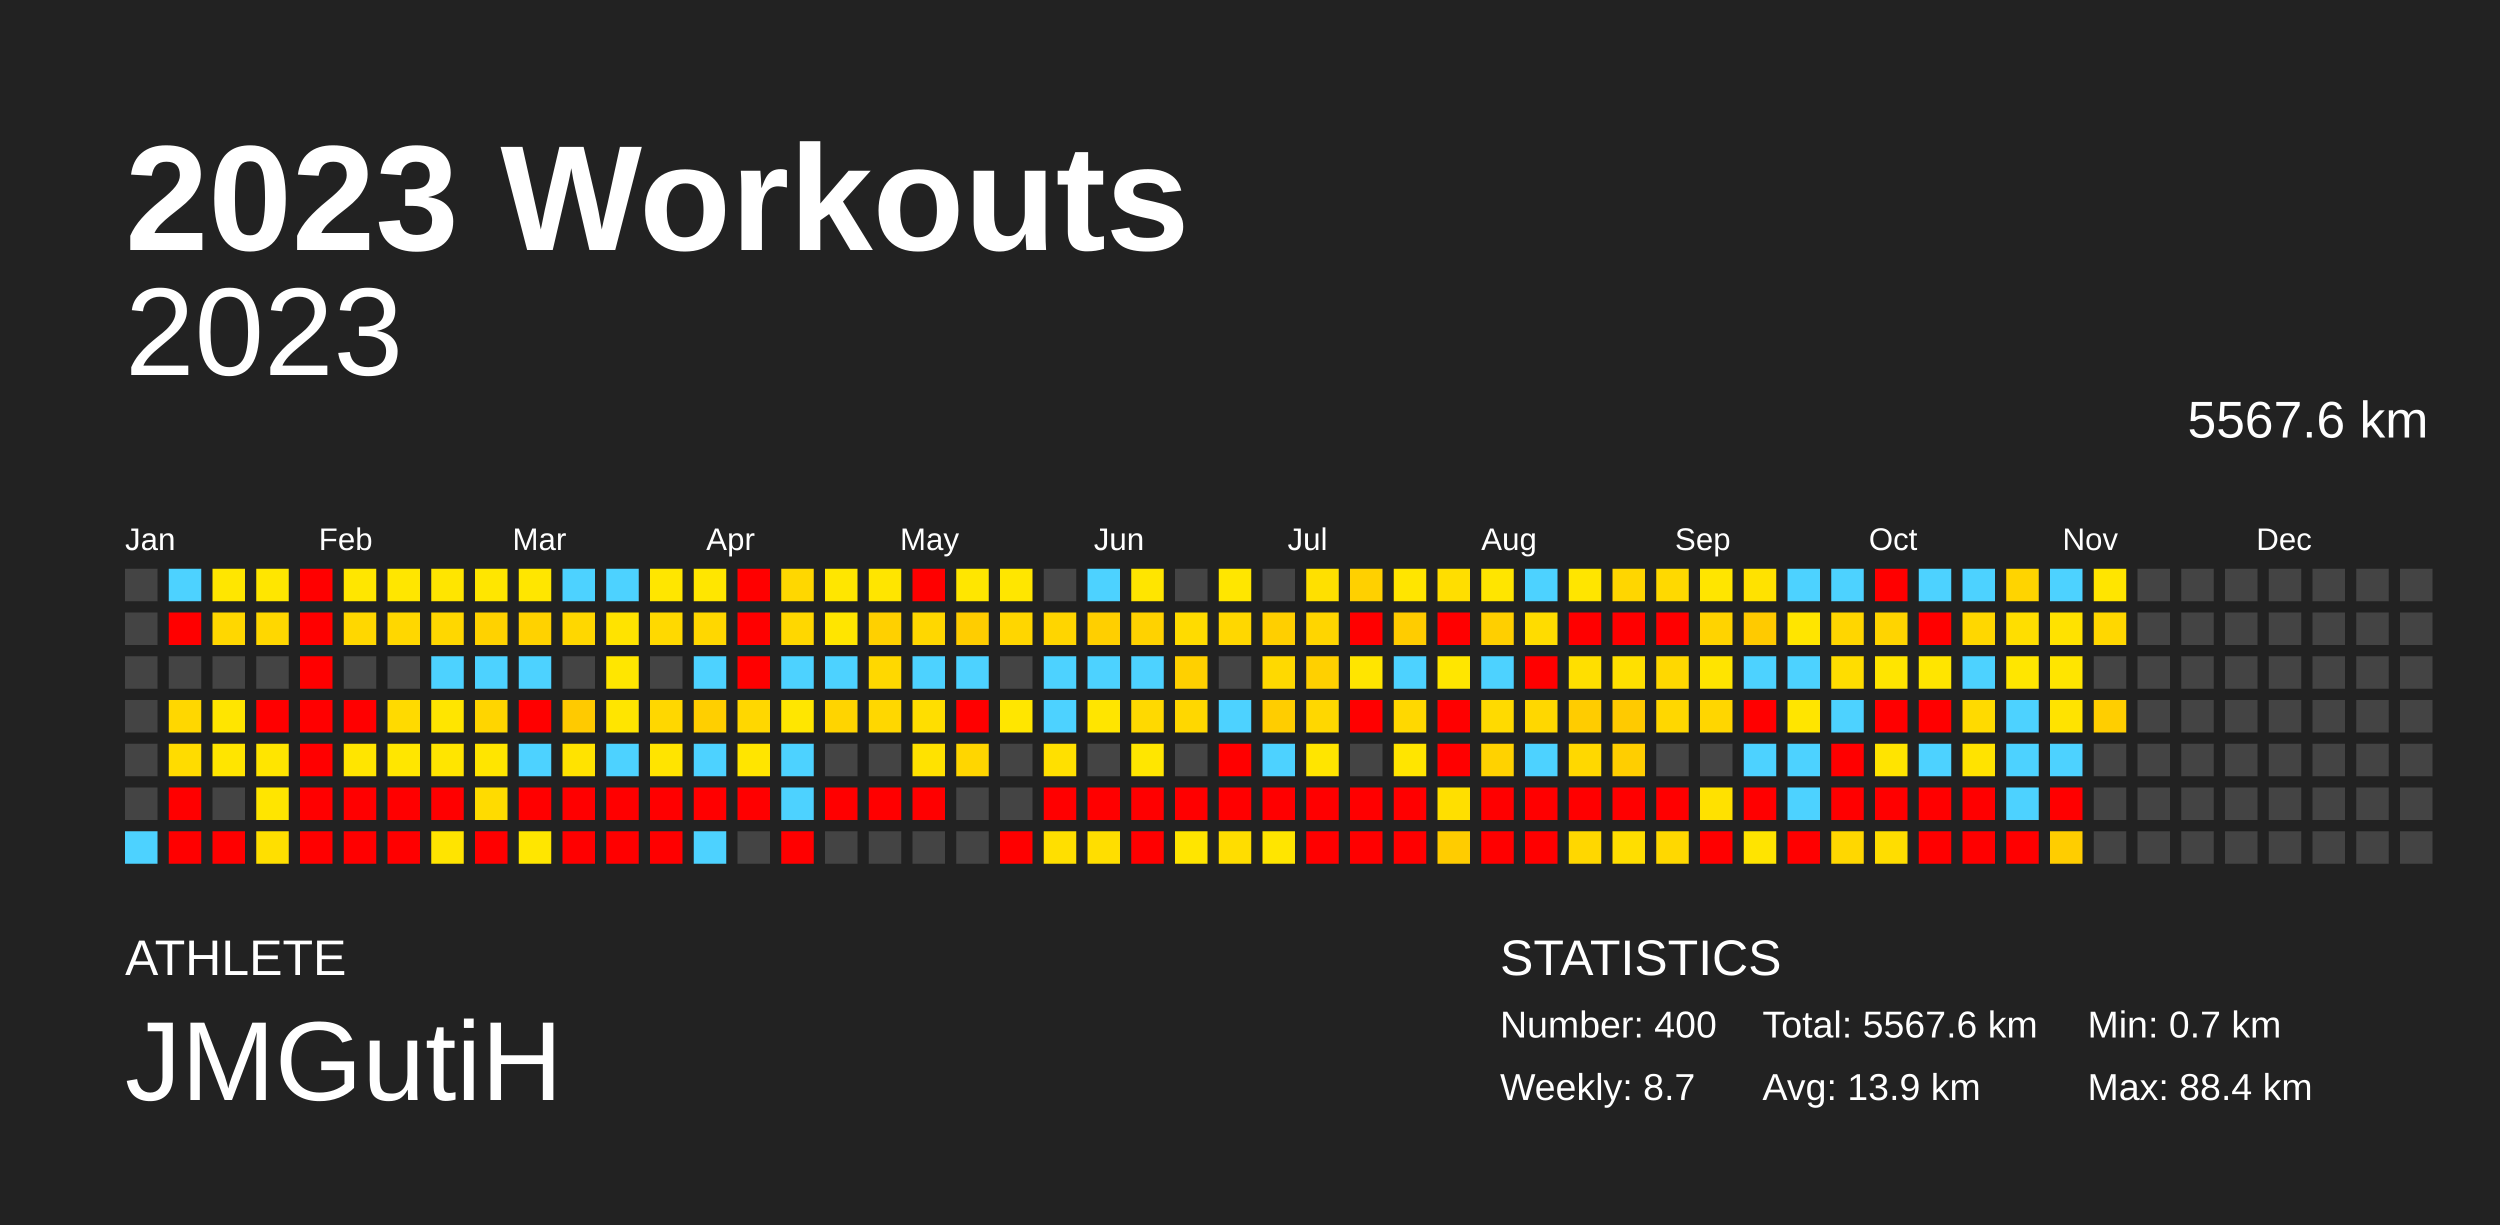
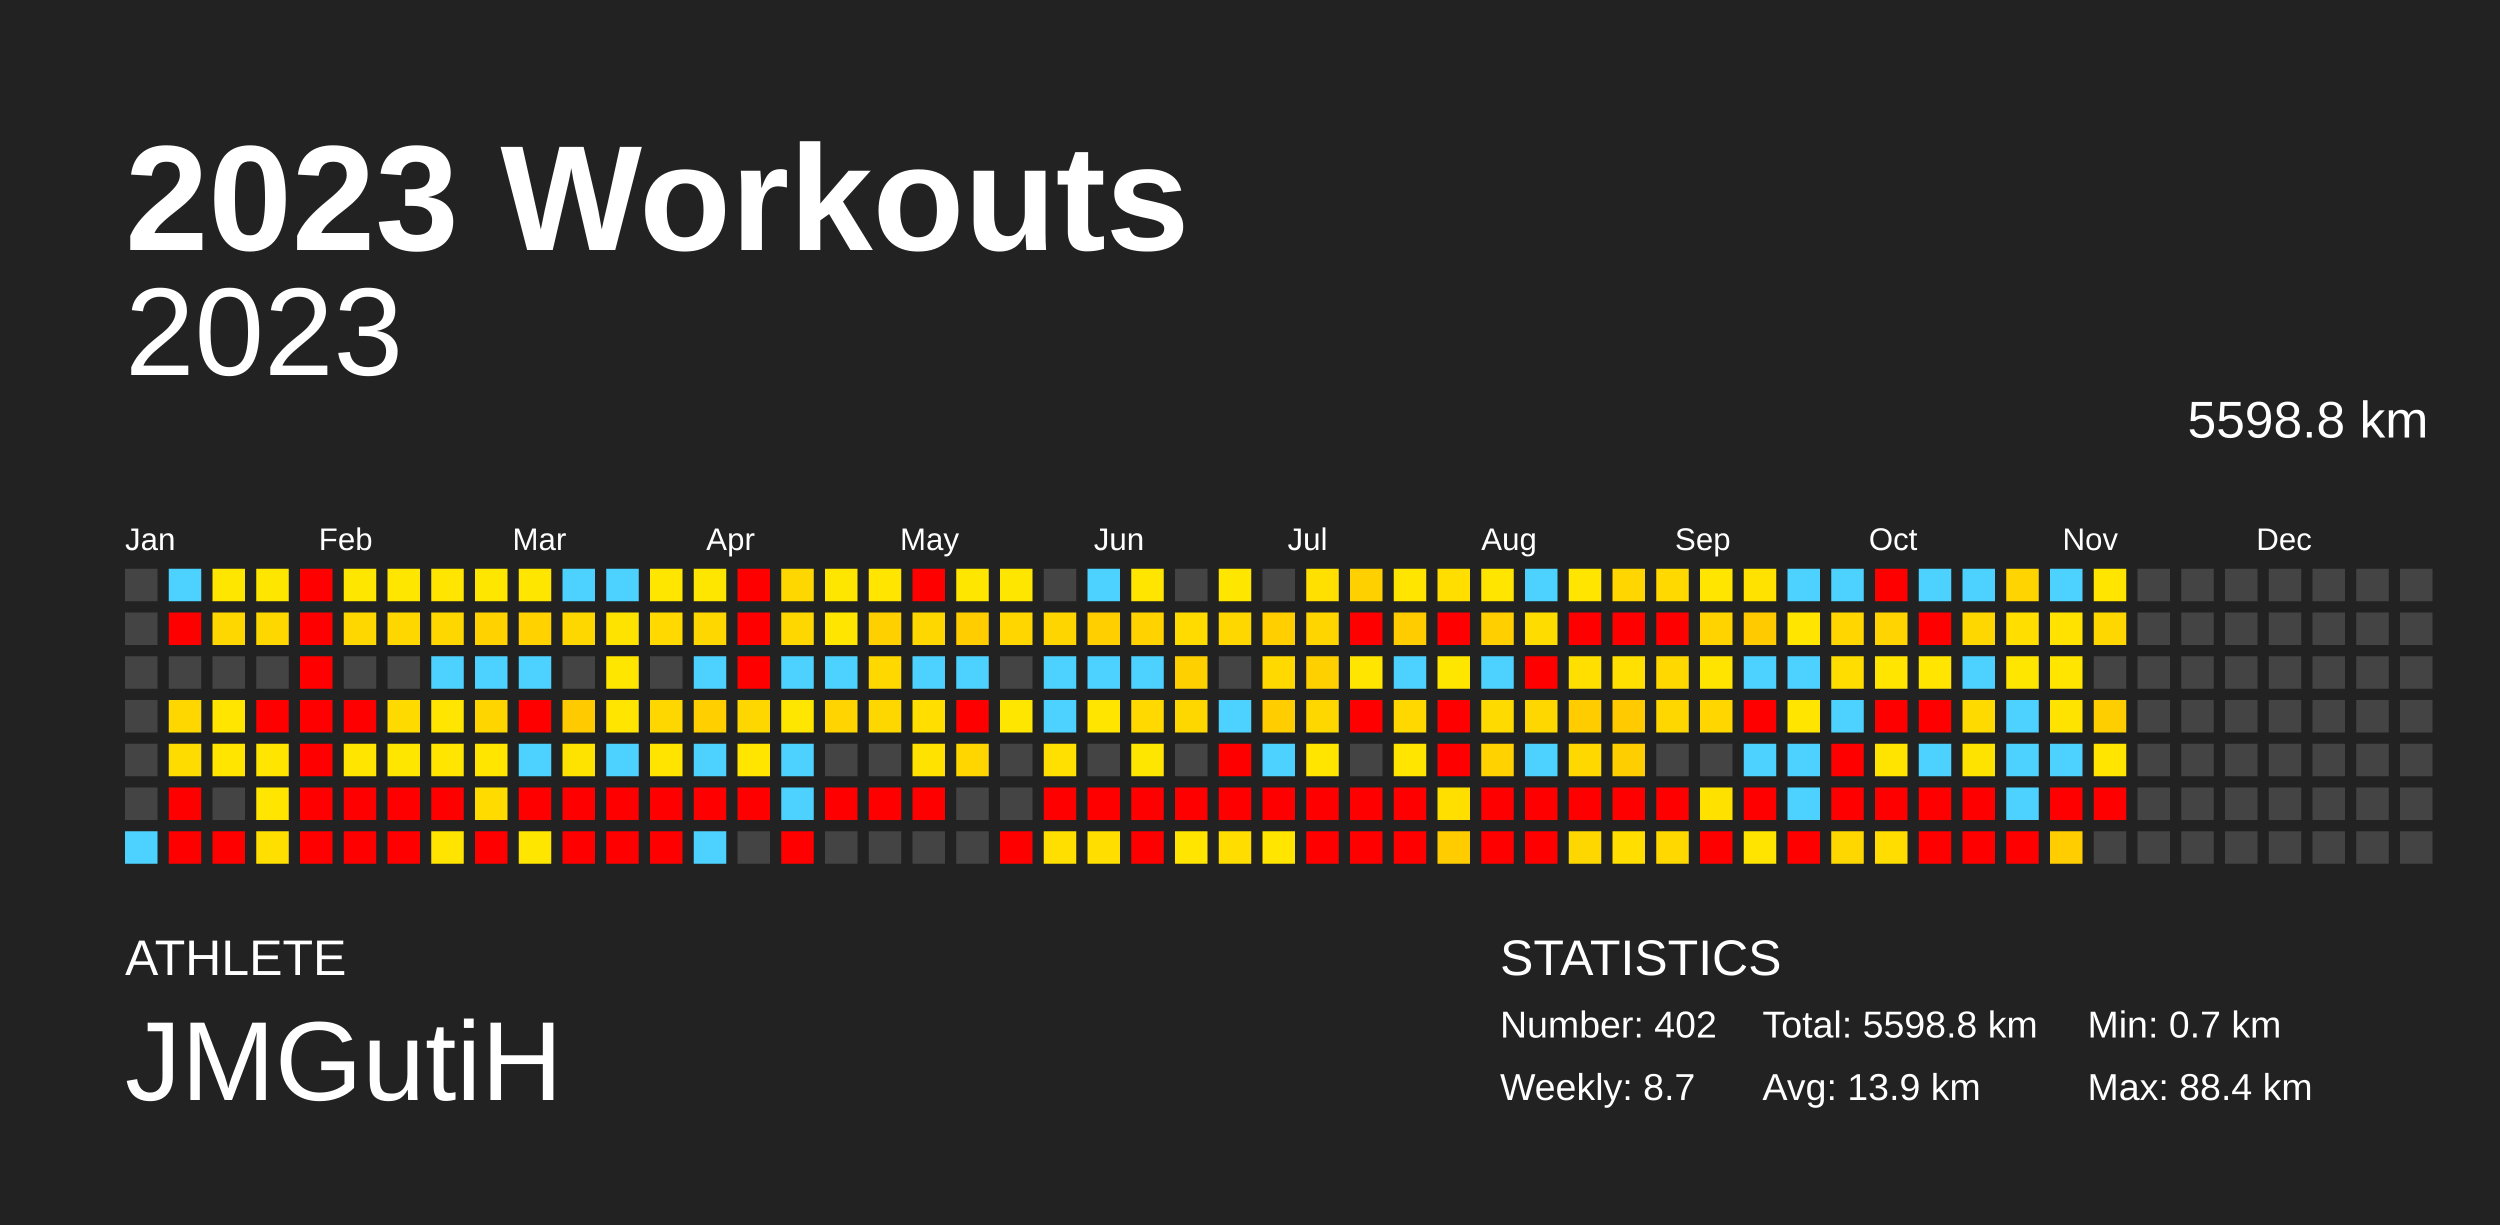
<svg xmlns="http://www.w3.org/2000/svg" baseProfile="full" height="98mm" version="1.1" viewBox="0,0,200,98" width="200mm">
  <defs />
  <rect fill="#222222" height="98" width="200" x="0" y="0" />
  <text fill="#FFFFFF" style="font-size:12px; font-family:Arial; font-weight:bold;" x="10" y="20">2023 Workouts</text>
  <text fill="#FFFFFF" style="font-size:4px; font-family:Arial" x="10" y="78">ATHLETE</text>
  <text fill="#FFFFFF" style="font-size:9px; font-family:Arial" x="10" y="88">JMGutiH</text>
  <text fill="#FFFFFF" style="font-size:4px; font-family:Arial" x="120" y="78">STATISTICS</text>
-   <text fill="#FFFFFF" style="font-size:3px; font-family:Arial" x="120" y="83">Number: 400</text>
+   <text fill="#FFFFFF" style="font-size:3px; font-family:Arial" x="120" y="83">Number: 402</text>
  <text fill="#FFFFFF" style="font-size:3px; font-family:Arial" x="120" y="88">Weekly: 8.7</text>
-   <text fill="#FFFFFF" style="font-size:3px; font-family:Arial" x="141" y="83">Total: 5567.6 km</text>
+   <text fill="#FFFFFF" style="font-size:3px; font-family:Arial" x="141" y="83">Total: 5598.8 km</text>
  <text fill="#FFFFFF" style="font-size:3px; font-family:Arial" x="141" y="88">Avg: 13.9 km</text>
  <text fill="#FFFFFF" style="font-size:3px; font-family:Arial" x="167" y="83">Min: 0.7 km</text>
  <text fill="#FFFFFF" style="font-size:3px; font-family:Arial" x="167" y="88">Max: 88.4 km</text>
  <text alignment-baseline="hanging" fill="#FFFFFF" style="font-size:10.0px; font-family:Arial;" x="10" y="30">2023</text>
-   <text alignment-baseline="hanging" fill="#FFFFFF" style="font-size:4.125px; font-family:Arial;" x="175" y="35">5567.6 km</text>
+   <text alignment-baseline="hanging" fill="#FFFFFF" style="font-size:4.125px; font-family:Arial;" x="175" y="35">5598.8 km</text>
  <text fill="#FFFFFF" style="font-size:2.5px; font-family:Arial" x="10.0" y="44">Jan</text>
  <text fill="#FFFFFF" style="font-size:2.5px; font-family:Arial" x="25.5" y="44">Feb</text>
  <text fill="#FFFFFF" style="font-size:2.5px; font-family:Arial" x="41.0" y="44">Mar</text>
  <text fill="#FFFFFF" style="font-size:2.5px; font-family:Arial" x="56.5" y="44">Apr</text>
  <text fill="#FFFFFF" style="font-size:2.5px; font-family:Arial" x="72.0" y="44">May</text>
  <text fill="#FFFFFF" style="font-size:2.5px; font-family:Arial" x="87.5" y="44">Jun</text>
  <text fill="#FFFFFF" style="font-size:2.5px; font-family:Arial" x="103.0" y="44">Jul</text>
  <text fill="#FFFFFF" style="font-size:2.5px; font-family:Arial" x="118.5" y="44">Aug</text>
  <text fill="#FFFFFF" style="font-size:2.5px; font-family:Arial" x="134.0" y="44">Sep</text>
  <text fill="#FFFFFF" style="font-size:2.5px; font-family:Arial" x="149.5" y="44">Oct</text>
  <text fill="#FFFFFF" style="font-size:2.5px; font-family:Arial" x="165.0" y="44">Nov</text>
  <text fill="#FFFFFF" style="font-size:2.5px; font-family:Arial" x="180.5" y="44">Dec</text>
  <rect fill="#444444" height="2.6" width="2.6" x="10.0" y="45.5" />
  <rect fill="#444444" height="2.6" width="2.6" x="10.0" y="49.0" />
  <rect fill="#444444" height="2.6" width="2.6" x="10.0" y="52.5" />
  <rect fill="#444444" height="2.6" width="2.6" x="10.0" y="56.0" />
  <rect fill="#444444" height="2.6" width="2.6" x="10.0" y="59.5" />
  <rect fill="#444444" height="2.6" width="2.6" x="10.0" y="63.0" />
  <rect fill="#4dd2ff" height="2.6" width="2.6" x="10.0" y="66.5" />
  <rect fill="#4dd2ff" height="2.6" width="2.6" x="13.5" y="45.5" />
  <rect fill="red" height="2.6" width="2.6" x="13.5" y="49.0" />
  <rect fill="#444444" height="2.6" width="2.6" x="13.5" y="52.5" />
  <rect fill="#ffd700" height="2.6" width="2.6" x="13.5" y="56.0" />
  <rect fill="#ffdc00" height="2.6" width="2.6" x="13.5" y="59.5" />
  <rect fill="red" height="2.6" width="2.6" x="13.5" y="63.0" />
  <rect fill="red" height="2.6" width="2.6" x="13.5" y="66.5" />
  <rect fill="#ffe600" height="2.6" width="2.6" x="17.0" y="45.5" />
  <rect fill="#ffd700" height="2.6" width="2.6" x="17.0" y="49.0" />
  <rect fill="#444444" height="2.6" width="2.6" x="17.0" y="52.5" />
  <rect fill="#ffe500" height="2.6" width="2.6" x="17.0" y="56.0" />
  <rect fill="#ffe500" height="2.6" width="2.6" x="17.0" y="59.5" />
  <rect fill="#444444" height="2.6" width="2.6" x="17.0" y="63.0" />
  <rect fill="red" height="2.6" width="2.6" x="17.0" y="66.5" />
  <rect fill="#ffe600" height="2.6" width="2.6" x="20.5" y="45.5" />
  <rect fill="#ffd700" height="2.6" width="2.6" x="20.5" y="49.0" />
  <rect fill="#444444" height="2.6" width="2.6" x="20.5" y="52.5" />
  <rect fill="red" height="2.6" width="2.6" x="20.5" y="56.0" />
  <rect fill="#ffe500" height="2.6" width="2.6" x="20.5" y="59.5" />
  <rect fill="#ffe500" height="2.6" width="2.6" x="20.5" y="63.0" />
  <rect fill="#ffdf00" height="2.6" width="2.6" x="20.5" y="66.5" />
  <rect fill="red" height="2.6" width="2.6" x="24.0" y="45.5" />
  <rect fill="red" height="2.6" width="2.6" x="24.0" y="49.0" />
  <rect fill="red" height="2.6" width="2.6" x="24.0" y="52.5" />
  <rect fill="red" height="2.6" width="2.6" x="24.0" y="56.0" />
  <rect fill="red" height="2.6" width="2.6" x="24.0" y="59.5" />
  <rect fill="red" height="2.6" width="2.6" x="24.0" y="63.0" />
  <rect fill="red" height="2.6" width="2.6" x="24.0" y="66.5" />
  <rect fill="#ffe600" height="2.6" width="2.6" x="27.5" y="45.5" />
  <rect fill="#ffd700" height="2.6" width="2.6" x="27.5" y="49.0" />
  <rect fill="#444444" height="2.6" width="2.6" x="27.5" y="52.5" />
  <rect fill="red" height="2.6" width="2.6" x="27.5" y="56.0" />
  <rect fill="#ffe500" height="2.6" width="2.6" x="27.5" y="59.5" />
  <rect fill="red" height="2.6" width="2.6" x="27.5" y="63.0" />
  <rect fill="red" height="2.6" width="2.6" x="27.5" y="66.5" />
  <rect fill="#ffe600" height="2.6" width="2.6" x="31.0" y="45.5" />
  <rect fill="#ffd700" height="2.6" width="2.6" x="31.0" y="49.0" />
  <rect fill="#444444" height="2.6" width="2.6" x="31.0" y="52.5" />
  <rect fill="#ffda00" height="2.6" width="2.6" x="31.0" y="56.0" />
  <rect fill="#ffe600" height="2.6" width="2.6" x="31.0" y="59.5" />
  <rect fill="red" height="2.6" width="2.6" x="31.0" y="63.0" />
  <rect fill="red" height="2.6" width="2.6" x="31.0" y="66.5" />
  <rect fill="#ffe500" height="2.6" width="2.6" x="34.5" y="45.5" />
  <rect fill="#ffd700" height="2.6" width="2.6" x="34.5" y="49.0" />
  <rect fill="#4dd2ff" height="2.6" width="2.6" x="34.5" y="52.5" />
  <rect fill="#ffe500" height="2.6" width="2.6" x="34.5" y="56.0" />
  <rect fill="#ffe500" height="2.6" width="2.6" x="34.5" y="59.5" />
  <rect fill="red" height="2.6" width="2.6" x="34.5" y="63.0" />
  <rect fill="#ffe400" height="2.6" width="2.6" x="34.5" y="66.5" />
  <rect fill="#ffe600" height="2.6" width="2.6" x="38.0" y="45.5" />
  <rect fill="#ffd200" height="2.6" width="2.6" x="38.0" y="49.0" />
  <rect fill="#4dd2ff" height="2.6" width="2.6" x="38.0" y="52.5" />
  <rect fill="#ffd500" height="2.6" width="2.6" x="38.0" y="56.0" />
  <rect fill="#ffe500" height="2.6" width="2.6" x="38.0" y="59.5" />
  <rect fill="#ffdb00" height="2.6" width="2.6" x="38.0" y="63.0" />
  <rect fill="red" height="2.6" width="2.6" x="38.0" y="66.5" />
  <rect fill="#ffe600" height="2.6" width="2.6" x="41.5" y="45.5" />
  <rect fill="#ffd200" height="2.6" width="2.6" x="41.5" y="49.0" />
  <rect fill="#4dd2ff" height="2.6" width="2.6" x="41.5" y="52.5" />
  <rect fill="red" height="2.6" width="2.6" x="41.5" y="56.0" />
  <rect fill="#4dd2ff" height="2.6" width="2.6" x="41.5" y="59.5" />
  <rect fill="red" height="2.6" width="2.6" x="41.5" y="63.0" />
  <rect fill="#ffe600" height="2.6" width="2.6" x="41.5" y="66.5" />
  <rect fill="#4dd2ff" height="2.6" width="2.6" x="45.0" y="45.5" />
  <rect fill="#ffd700" height="2.6" width="2.6" x="45.0" y="49.0" />
  <rect fill="#444444" height="2.6" width="2.6" x="45.0" y="52.5" />
  <rect fill="#ffca00" height="2.6" width="2.6" x="45.0" y="56.0" />
  <rect fill="#ffe300" height="2.6" width="2.6" x="45.0" y="59.5" />
  <rect fill="red" height="2.6" width="2.6" x="45.0" y="63.0" />
  <rect fill="red" height="2.6" width="2.6" x="45.0" y="66.5" />
  <rect fill="#4dd2ff" height="2.6" width="2.6" x="48.5" y="45.5" />
  <rect fill="#ffe300" height="2.6" width="2.6" x="48.5" y="49.0" />
  <rect fill="#ffe600" height="2.6" width="2.6" x="48.5" y="52.5" />
  <rect fill="#ffe500" height="2.6" width="2.6" x="48.5" y="56.0" />
  <rect fill="#4dd2ff" height="2.6" width="2.6" x="48.5" y="59.5" />
  <rect fill="red" height="2.6" width="2.6" x="48.5" y="63.0" />
  <rect fill="red" height="2.6" width="2.6" x="48.5" y="66.5" />
  <rect fill="#ffe600" height="2.6" width="2.6" x="52.0" y="45.5" />
  <rect fill="#ffd900" height="2.6" width="2.6" x="52.0" y="49.0" />
  <rect fill="#444444" height="2.6" width="2.6" x="52.0" y="52.5" />
  <rect fill="#ffd700" height="2.6" width="2.6" x="52.0" y="56.0" />
  <rect fill="#ffe400" height="2.6" width="2.6" x="52.0" y="59.5" />
  <rect fill="red" height="2.6" width="2.6" x="52.0" y="63.0" />
  <rect fill="red" height="2.6" width="2.6" x="52.0" y="66.5" />
  <rect fill="#ffe600" height="2.6" width="2.6" x="55.5" y="45.5" />
  <rect fill="#ffd700" height="2.6" width="2.6" x="55.5" y="49.0" />
  <rect fill="#4dd2ff" height="2.6" width="2.6" x="55.5" y="52.5" />
  <rect fill="#ffcf00" height="2.6" width="2.6" x="55.5" y="56.0" />
  <rect fill="#4dd2ff" height="2.6" width="2.6" x="55.5" y="59.5" />
  <rect fill="red" height="2.6" width="2.6" x="55.5" y="63.0" />
  <rect fill="#4dd2ff" height="2.6" width="2.6" x="55.5" y="66.5" />
  <rect fill="red" height="2.6" width="2.6" x="59.0" y="45.5" />
  <rect fill="red" height="2.6" width="2.6" x="59.0" y="49.0" />
  <rect fill="red" height="2.6" width="2.6" x="59.0" y="52.5" />
  <rect fill="#ffd700" height="2.6" width="2.6" x="59.0" y="56.0" />
  <rect fill="#ffe500" height="2.6" width="2.6" x="59.0" y="59.5" />
  <rect fill="red" height="2.6" width="2.6" x="59.0" y="63.0" />
  <rect fill="#444444" height="2.6" width="2.6" x="59.0" y="66.5" />
  <rect fill="#ffd700" height="2.6" width="2.6" x="62.5" y="45.5" />
  <rect fill="#ffd700" height="2.6" width="2.6" x="62.5" y="49.0" />
  <rect fill="#4dd2ff" height="2.6" width="2.6" x="62.5" y="52.5" />
  <rect fill="#ffe600" height="2.6" width="2.6" x="62.5" y="56.0" />
  <rect fill="#4dd2ff" height="2.6" width="2.6" x="62.5" y="59.5" />
  <rect fill="#4dd2ff" height="2.6" width="2.6" x="62.5" y="63.0" />
  <rect fill="red" height="2.6" width="2.6" x="62.5" y="66.5" />
  <rect fill="#ffe600" height="2.6" width="2.6" x="66.0" y="45.5" />
  <rect fill="#ffe500" height="2.6" width="2.6" x="66.0" y="49.0" />
  <rect fill="#4dd2ff" height="2.6" width="2.6" x="66.0" y="52.5" />
  <rect fill="#ffd400" height="2.6" width="2.6" x="66.0" y="56.0" />
  <rect fill="#444444" height="2.6" width="2.6" x="66.0" y="59.5" />
  <rect fill="red" height="2.6" width="2.6" x="66.0" y="63.0" />
  <rect fill="#444444" height="2.6" width="2.6" x="66.0" y="66.5" />
  <rect fill="#ffe500" height="2.6" width="2.6" x="69.5" y="45.5" />
  <rect fill="#ffd000" height="2.6" width="2.6" x="69.5" y="49.0" />
  <rect fill="#ffd800" height="2.6" width="2.6" x="69.5" y="52.5" />
  <rect fill="#ffd700" height="2.6" width="2.6" x="69.5" y="56.0" />
  <rect fill="#444444" height="2.6" width="2.6" x="69.5" y="59.5" />
  <rect fill="red" height="2.6" width="2.6" x="69.5" y="63.0" />
  <rect fill="#444444" height="2.6" width="2.6" x="69.5" y="66.5" />
  <rect fill="red" height="2.6" width="2.6" x="73.0" y="45.5" />
  <rect fill="#ffd700" height="2.6" width="2.6" x="73.0" y="49.0" />
  <rect fill="#4dd2ff" height="2.6" width="2.6" x="73.0" y="52.5" />
  <rect fill="#ffde00" height="2.6" width="2.6" x="73.0" y="56.0" />
  <rect fill="#ffe200" height="2.6" width="2.6" x="73.0" y="59.5" />
  <rect fill="red" height="2.6" width="2.6" x="73.0" y="63.0" />
  <rect fill="#444444" height="2.6" width="2.6" x="73.0" y="66.5" />
  <rect fill="#ffe600" height="2.6" width="2.6" x="76.5" y="45.5" />
  <rect fill="#ffcd00" height="2.6" width="2.6" x="76.5" y="49.0" />
  <rect fill="#4dd2ff" height="2.6" width="2.6" x="76.5" y="52.5" />
  <rect fill="red" height="2.6" width="2.6" x="76.5" y="56.0" />
  <rect fill="#ffd600" height="2.6" width="2.6" x="76.5" y="59.5" />
  <rect fill="#444444" height="2.6" width="2.6" x="76.5" y="63.0" />
  <rect fill="#444444" height="2.6" width="2.6" x="76.5" y="66.5" />
  <rect fill="#ffe600" height="2.6" width="2.6" x="80.0" y="45.5" />
  <rect fill="#ffd600" height="2.6" width="2.6" x="80.0" y="49.0" />
  <rect fill="#444444" height="2.6" width="2.6" x="80.0" y="52.5" />
  <rect fill="#ffe600" height="2.6" width="2.6" x="80.0" y="56.0" />
  <rect fill="#444444" height="2.6" width="2.6" x="80.0" y="59.5" />
  <rect fill="#444444" height="2.6" width="2.6" x="80.0" y="63.0" />
  <rect fill="red" height="2.6" width="2.6" x="80.0" y="66.5" />
  <rect fill="#444444" height="2.6" width="2.6" x="83.5" y="45.5" />
  <rect fill="#ffd500" height="2.6" width="2.6" x="83.5" y="49.0" />
  <rect fill="#4dd2ff" height="2.6" width="2.6" x="83.5" y="52.5" />
  <rect fill="#4dd2ff" height="2.6" width="2.6" x="83.5" y="56.0" />
  <rect fill="#ffe000" height="2.6" width="2.6" x="83.5" y="59.5" />
  <rect fill="red" height="2.6" width="2.6" x="83.5" y="63.0" />
  <rect fill="#ffdf00" height="2.6" width="2.6" x="83.5" y="66.5" />
  <rect fill="#4dd2ff" height="2.6" width="2.6" x="87.0" y="45.5" />
  <rect fill="#ffcf00" height="2.6" width="2.6" x="87.0" y="49.0" />
  <rect fill="#4dd2ff" height="2.6" width="2.6" x="87.0" y="52.5" />
  <rect fill="#ffe500" height="2.6" width="2.6" x="87.0" y="56.0" />
  <rect fill="#444444" height="2.6" width="2.6" x="87.0" y="59.5" />
  <rect fill="red" height="2.6" width="2.6" x="87.0" y="63.0" />
  <rect fill="#ffde00" height="2.6" width="2.6" x="87.0" y="66.5" />
  <rect fill="#ffe500" height="2.6" width="2.6" x="90.5" y="45.5" />
  <rect fill="#ffd200" height="2.6" width="2.6" x="90.5" y="49.0" />
  <rect fill="#4dd2ff" height="2.6" width="2.6" x="90.5" y="52.5" />
  <rect fill="#ffd900" height="2.6" width="2.6" x="90.5" y="56.0" />
  <rect fill="#ffe600" height="2.6" width="2.6" x="90.5" y="59.5" />
  <rect fill="red" height="2.6" width="2.6" x="90.5" y="63.0" />
  <rect fill="red" height="2.6" width="2.6" x="90.5" y="66.5" />
  <rect fill="#444444" height="2.6" width="2.6" x="94.0" y="45.5" />
  <rect fill="#ffdb00" height="2.6" width="2.6" x="94.0" y="49.0" />
  <rect fill="#ffd000" height="2.6" width="2.6" x="94.0" y="52.5" />
  <rect fill="#ffd700" height="2.6" width="2.6" x="94.0" y="56.0" />
  <rect fill="#444444" height="2.6" width="2.6" x="94.0" y="59.5" />
  <rect fill="red" height="2.6" width="2.6" x="94.0" y="63.0" />
  <rect fill="#ffe500" height="2.6" width="2.6" x="94.0" y="66.5" />
  <rect fill="#ffe600" height="2.6" width="2.6" x="97.5" y="45.5" />
  <rect fill="#ffd700" height="2.6" width="2.6" x="97.5" y="49.0" />
  <rect fill="#444444" height="2.6" width="2.6" x="97.5" y="52.5" />
  <rect fill="#4dd2ff" height="2.6" width="2.6" x="97.5" y="56.0" />
  <rect fill="red" height="2.6" width="2.6" x="97.5" y="59.5" />
  <rect fill="red" height="2.6" width="2.6" x="97.5" y="63.0" />
  <rect fill="#ffdd00" height="2.6" width="2.6" x="97.5" y="66.5" />
  <rect fill="#444444" height="2.6" width="2.6" x="101.0" y="45.5" />
  <rect fill="#ffcf00" height="2.6" width="2.6" x="101.0" y="49.0" />
  <rect fill="#ffd900" height="2.6" width="2.6" x="101.0" y="52.5" />
  <rect fill="#ffcd00" height="2.6" width="2.6" x="101.0" y="56.0" />
  <rect fill="#4dd2ff" height="2.6" width="2.6" x="101.0" y="59.5" />
  <rect fill="red" height="2.6" width="2.6" x="101.0" y="63.0" />
  <rect fill="#ffe500" height="2.6" width="2.6" x="101.0" y="66.5" />
  <rect fill="#ffe000" height="2.6" width="2.6" x="104.5" y="45.5" />
  <rect fill="#ffd500" height="2.6" width="2.6" x="104.5" y="49.0" />
  <rect fill="#ffd000" height="2.6" width="2.6" x="104.5" y="52.5" />
  <rect fill="#ffd700" height="2.6" width="2.6" x="104.5" y="56.0" />
  <rect fill="#ffe500" height="2.6" width="2.6" x="104.5" y="59.5" />
  <rect fill="red" height="2.6" width="2.6" x="104.5" y="63.0" />
  <rect fill="red" height="2.6" width="2.6" x="104.5" y="66.5" />
  <rect fill="#ffd000" height="2.6" width="2.6" x="108.0" y="45.5" />
  <rect fill="red" height="2.6" width="2.6" x="108.0" y="49.0" />
  <rect fill="#ffe500" height="2.6" width="2.6" x="108.0" y="52.5" />
  <rect fill="red" height="2.6" width="2.6" x="108.0" y="56.0" />
  <rect fill="#444444" height="2.6" width="2.6" x="108.0" y="59.5" />
  <rect fill="red" height="2.6" width="2.6" x="108.0" y="63.0" />
  <rect fill="red" height="2.6" width="2.6" x="108.0" y="66.5" />
  <rect fill="#ffe500" height="2.6" width="2.6" x="111.5" y="45.5" />
  <rect fill="#ffcc00" height="2.6" width="2.6" x="111.5" y="49.0" />
  <rect fill="#4dd2ff" height="2.6" width="2.6" x="111.5" y="52.5" />
  <rect fill="#ffd800" height="2.6" width="2.6" x="111.5" y="56.0" />
  <rect fill="#ffe500" height="2.6" width="2.6" x="111.5" y="59.5" />
  <rect fill="red" height="2.6" width="2.6" x="111.5" y="63.0" />
  <rect fill="red" height="2.6" width="2.6" x="111.5" y="66.5" />
  <rect fill="#ffde00" height="2.6" width="2.6" x="115.0" y="45.5" />
  <rect fill="red" height="2.6" width="2.6" x="115.0" y="49.0" />
  <rect fill="#ffe600" height="2.6" width="2.6" x="115.0" y="52.5" />
  <rect fill="red" height="2.6" width="2.6" x="115.0" y="56.0" />
  <rect fill="red" height="2.6" width="2.6" x="115.0" y="59.5" />
  <rect fill="#ffdf00" height="2.6" width="2.6" x="115.0" y="63.0" />
  <rect fill="#ffcc00" height="2.6" width="2.6" x="115.0" y="66.5" />
  <rect fill="#ffe500" height="2.6" width="2.6" x="118.5" y="45.5" />
  <rect fill="#ffcf00" height="2.6" width="2.6" x="118.5" y="49.0" />
  <rect fill="#4dd2ff" height="2.6" width="2.6" x="118.5" y="52.5" />
  <rect fill="#ffda00" height="2.6" width="2.6" x="118.5" y="56.0" />
  <rect fill="#ffd200" height="2.6" width="2.6" x="118.5" y="59.5" />
  <rect fill="red" height="2.6" width="2.6" x="118.5" y="63.0" />
  <rect fill="red" height="2.6" width="2.6" x="118.5" y="66.5" />
  <rect fill="#4dd2ff" height="2.6" width="2.6" x="122.0" y="45.5" />
  <rect fill="#ffdc00" height="2.6" width="2.6" x="122.0" y="49.0" />
  <rect fill="red" height="2.6" width="2.6" x="122.0" y="52.5" />
  <rect fill="#ffd700" height="2.6" width="2.6" x="122.0" y="56.0" />
  <rect fill="#4dd2ff" height="2.6" width="2.6" x="122.0" y="59.5" />
  <rect fill="red" height="2.6" width="2.6" x="122.0" y="63.0" />
  <rect fill="red" height="2.6" width="2.6" x="122.0" y="66.5" />
  <rect fill="#ffe500" height="2.6" width="2.6" x="125.5" y="45.5" />
  <rect fill="red" height="2.6" width="2.6" x="125.5" y="49.0" />
  <rect fill="#ffdf00" height="2.6" width="2.6" x="125.5" y="52.5" />
  <rect fill="#ffcc00" height="2.6" width="2.6" x="125.5" y="56.0" />
  <rect fill="#ffd800" height="2.6" width="2.6" x="125.5" y="59.5" />
  <rect fill="red" height="2.6" width="2.6" x="125.5" y="63.0" />
  <rect fill="#ffd700" height="2.6" width="2.6" x="125.5" y="66.5" />
  <rect fill="#ffd600" height="2.6" width="2.6" x="129.0" y="45.5" />
  <rect fill="red" height="2.6" width="2.6" x="129.0" y="49.0" />
  <rect fill="#ffe000" height="2.6" width="2.6" x="129.0" y="52.5" />
  <rect fill="#ffca00" height="2.6" width="2.6" x="129.0" y="56.0" />
  <rect fill="#ffce00" height="2.6" width="2.6" x="129.0" y="59.5" />
  <rect fill="red" height="2.6" width="2.6" x="129.0" y="63.0" />
  <rect fill="#ffde00" height="2.6" width="2.6" x="129.0" y="66.5" />
  <rect fill="#ffd900" height="2.6" width="2.6" x="132.5" y="45.5" />
  <rect fill="red" height="2.6" width="2.6" x="132.5" y="49.0" />
  <rect fill="#ffd800" height="2.6" width="2.6" x="132.5" y="52.5" />
  <rect fill="#ffd700" height="2.6" width="2.6" x="132.5" y="56.0" />
  <rect fill="#444444" height="2.6" width="2.6" x="132.5" y="59.5" />
  <rect fill="red" height="2.6" width="2.6" x="132.5" y="63.0" />
  <rect fill="#ffd800" height="2.6" width="2.6" x="132.5" y="66.5" />
  <rect fill="#ffe500" height="2.6" width="2.6" x="136.0" y="45.5" />
  <rect fill="#ffd300" height="2.6" width="2.6" x="136.0" y="49.0" />
  <rect fill="#ffe400" height="2.6" width="2.6" x="136.0" y="52.5" />
  <rect fill="#ffd600" height="2.6" width="2.6" x="136.0" y="56.0" />
  <rect fill="#444444" height="2.6" width="2.6" x="136.0" y="59.5" />
  <rect fill="#ffe100" height="2.6" width="2.6" x="136.0" y="63.0" />
  <rect fill="red" height="2.6" width="2.6" x="136.0" y="66.5" />
  <rect fill="#ffe200" height="2.6" width="2.6" x="139.5" y="45.5" />
  <rect fill="#ffca00" height="2.6" width="2.6" x="139.5" y="49.0" />
  <rect fill="#4dd2ff" height="2.6" width="2.6" x="139.5" y="52.5" />
  <rect fill="red" height="2.6" width="2.6" x="139.5" y="56.0" />
  <rect fill="#4dd2ff" height="2.6" width="2.6" x="139.5" y="59.5" />
  <rect fill="red" height="2.6" width="2.6" x="139.5" y="63.0" />
  <rect fill="#ffe400" height="2.6" width="2.6" x="139.5" y="66.5" />
  <rect fill="#4dd2ff" height="2.6" width="2.6" x="143.0" y="45.5" />
  <rect fill="#ffe500" height="2.6" width="2.6" x="143.0" y="49.0" />
  <rect fill="#4dd2ff" height="2.6" width="2.6" x="143.0" y="52.5" />
  <rect fill="#ffe500" height="2.6" width="2.6" x="143.0" y="56.0" />
  <rect fill="#4dd2ff" height="2.6" width="2.6" x="143.0" y="59.5" />
  <rect fill="#4dd2ff" height="2.6" width="2.6" x="143.0" y="63.0" />
  <rect fill="red" height="2.6" width="2.6" x="143.0" y="66.5" />
  <rect fill="#4dd2ff" height="2.6" width="2.6" x="146.5" y="45.5" />
  <rect fill="#ffd600" height="2.6" width="2.6" x="146.5" y="49.0" />
  <rect fill="#ffdd00" height="2.6" width="2.6" x="146.5" y="52.5" />
  <rect fill="#4dd2ff" height="2.6" width="2.6" x="146.5" y="56.0" />
  <rect fill="red" height="2.6" width="2.6" x="146.5" y="59.5" />
  <rect fill="red" height="2.6" width="2.6" x="146.5" y="63.0" />
  <rect fill="#ffd700" height="2.6" width="2.6" x="146.5" y="66.5" />
  <rect fill="red" height="2.6" width="2.6" x="150.0" y="45.5" />
  <rect fill="#ffd400" height="2.6" width="2.6" x="150.0" y="49.0" />
  <rect fill="#ffe500" height="2.6" width="2.6" x="150.0" y="52.5" />
  <rect fill="red" height="2.6" width="2.6" x="150.0" y="56.0" />
  <rect fill="#ffe400" height="2.6" width="2.6" x="150.0" y="59.5" />
  <rect fill="red" height="2.6" width="2.6" x="150.0" y="63.0" />
  <rect fill="#ffdd00" height="2.6" width="2.6" x="150.0" y="66.5" />
  <rect fill="#4dd2ff" height="2.6" width="2.6" x="153.5" y="45.5" />
  <rect fill="red" height="2.6" width="2.6" x="153.5" y="49.0" />
  <rect fill="#ffe500" height="2.6" width="2.6" x="153.5" y="52.5" />
  <rect fill="red" height="2.6" width="2.6" x="153.5" y="56.0" />
  <rect fill="#4dd2ff" height="2.6" width="2.6" x="153.5" y="59.5" />
  <rect fill="red" height="2.6" width="2.6" x="153.5" y="63.0" />
  <rect fill="red" height="2.6" width="2.6" x="153.5" y="66.5" />
  <rect fill="#4dd2ff" height="2.6" width="2.6" x="157.0" y="45.5" />
  <rect fill="#ffd700" height="2.6" width="2.6" x="157.0" y="49.0" />
  <rect fill="#4dd2ff" height="2.6" width="2.6" x="157.0" y="52.5" />
  <rect fill="#ffda00" height="2.6" width="2.6" x="157.0" y="56.0" />
  <rect fill="#ffe300" height="2.6" width="2.6" x="157.0" y="59.5" />
  <rect fill="red" height="2.6" width="2.6" x="157.0" y="63.0" />
  <rect fill="red" height="2.6" width="2.6" x="157.0" y="66.5" />
  <rect fill="#ffd400" height="2.6" width="2.6" x="160.5" y="45.5" />
  <rect fill="#ffde00" height="2.6" width="2.6" x="160.5" y="49.0" />
  <rect fill="#ffe600" height="2.6" width="2.6" x="160.5" y="52.5" />
  <rect fill="#4dd2ff" height="2.6" width="2.6" x="160.5" y="56.0" />
  <rect fill="#4dd2ff" height="2.6" width="2.6" x="160.5" y="59.5" />
  <rect fill="#4dd2ff" height="2.6" width="2.6" x="160.5" y="63.0" />
  <rect fill="red" height="2.6" width="2.6" x="160.5" y="66.5" />
  <rect fill="#4dd2ff" height="2.6" width="2.6" x="164.0" y="45.5" />
  <rect fill="#ffe200" height="2.6" width="2.6" x="164.0" y="49.0" />
  <rect fill="#ffe500" height="2.6" width="2.6" x="164.0" y="52.5" />
  <rect fill="#ffe300" height="2.6" width="2.6" x="164.0" y="56.0" />
  <rect fill="#4dd2ff" height="2.6" width="2.6" x="164.0" y="59.5" />
  <rect fill="red" height="2.6" width="2.6" x="164.0" y="63.0" />
  <rect fill="#ffcd00" height="2.6" width="2.6" x="164.0" y="66.5" />
  <rect fill="#ffe500" height="2.6" width="2.6" x="167.5" y="45.5" />
  <rect fill="#ffd700" height="2.6" width="2.6" x="167.5" y="49.0" />
  <rect fill="#444444" height="2.6" width="2.6" x="167.5" y="52.5" />
  <rect fill="#ffce00" height="2.6" width="2.6" x="167.5" y="56.0" />
-   <rect fill="#444444" height="2.6" width="2.6" x="167.5" y="59.5" />
-   <rect fill="#444444" height="2.6" width="2.6" x="167.5" y="63.0" />
+   <rect fill="#ffe500" height="2.6" width="2.6" x="167.5" y="59.5" />
+   <rect fill="red" height="2.6" width="2.6" x="167.5" y="63.0" />
  <rect fill="#444444" height="2.6" width="2.6" x="167.5" y="66.5" />
  <rect fill="#444444" height="2.6" width="2.6" x="171.0" y="45.5" />
  <rect fill="#444444" height="2.6" width="2.6" x="171.0" y="49.0" />
  <rect fill="#444444" height="2.6" width="2.6" x="171.0" y="52.5" />
  <rect fill="#444444" height="2.6" width="2.6" x="171.0" y="56.0" />
  <rect fill="#444444" height="2.6" width="2.6" x="171.0" y="59.5" />
  <rect fill="#444444" height="2.6" width="2.6" x="171.0" y="63.0" />
  <rect fill="#444444" height="2.6" width="2.6" x="171.0" y="66.5" />
  <rect fill="#444444" height="2.6" width="2.6" x="174.5" y="45.5" />
  <rect fill="#444444" height="2.6" width="2.6" x="174.5" y="49.0" />
  <rect fill="#444444" height="2.6" width="2.6" x="174.5" y="52.5" />
  <rect fill="#444444" height="2.6" width="2.6" x="174.5" y="56.0" />
  <rect fill="#444444" height="2.6" width="2.6" x="174.5" y="59.5" />
  <rect fill="#444444" height="2.6" width="2.6" x="174.5" y="63.0" />
  <rect fill="#444444" height="2.6" width="2.6" x="174.5" y="66.5" />
  <rect fill="#444444" height="2.6" width="2.6" x="178.0" y="45.5" />
  <rect fill="#444444" height="2.6" width="2.6" x="178.0" y="49.0" />
  <rect fill="#444444" height="2.6" width="2.6" x="178.0" y="52.5" />
  <rect fill="#444444" height="2.6" width="2.6" x="178.0" y="56.0" />
  <rect fill="#444444" height="2.6" width="2.6" x="178.0" y="59.5" />
  <rect fill="#444444" height="2.6" width="2.6" x="178.0" y="63.0" />
  <rect fill="#444444" height="2.6" width="2.6" x="178.0" y="66.5" />
  <rect fill="#444444" height="2.6" width="2.6" x="181.5" y="45.5" />
  <rect fill="#444444" height="2.6" width="2.6" x="181.5" y="49.0" />
  <rect fill="#444444" height="2.6" width="2.6" x="181.5" y="52.5" />
  <rect fill="#444444" height="2.6" width="2.6" x="181.5" y="56.0" />
  <rect fill="#444444" height="2.6" width="2.6" x="181.5" y="59.5" />
  <rect fill="#444444" height="2.6" width="2.6" x="181.5" y="63.0" />
  <rect fill="#444444" height="2.6" width="2.6" x="181.5" y="66.5" />
  <rect fill="#444444" height="2.6" width="2.6" x="185.0" y="45.5" />
  <rect fill="#444444" height="2.6" width="2.6" x="185.0" y="49.0" />
  <rect fill="#444444" height="2.6" width="2.6" x="185.0" y="52.5" />
  <rect fill="#444444" height="2.6" width="2.6" x="185.0" y="56.0" />
  <rect fill="#444444" height="2.6" width="2.6" x="185.0" y="59.5" />
  <rect fill="#444444" height="2.6" width="2.6" x="185.0" y="63.0" />
  <rect fill="#444444" height="2.6" width="2.6" x="185.0" y="66.5" />
  <rect fill="#444444" height="2.6" width="2.6" x="188.5" y="45.5" />
  <rect fill="#444444" height="2.6" width="2.6" x="188.5" y="49.0" />
  <rect fill="#444444" height="2.6" width="2.6" x="188.5" y="52.5" />
  <rect fill="#444444" height="2.6" width="2.6" x="188.5" y="56.0" />
  <rect fill="#444444" height="2.6" width="2.6" x="188.5" y="59.5" />
  <rect fill="#444444" height="2.6" width="2.6" x="188.5" y="63.0" />
  <rect fill="#444444" height="2.6" width="2.6" x="188.5" y="66.5" />
  <rect fill="#444444" height="2.6" width="2.6" x="192.0" y="45.5" />
  <rect fill="#444444" height="2.6" width="2.6" x="192.0" y="49.0" />
  <rect fill="#444444" height="2.6" width="2.6" x="192.0" y="52.5" />
  <rect fill="#444444" height="2.6" width="2.6" x="192.0" y="56.0" />
  <rect fill="#444444" height="2.6" width="2.6" x="192.0" y="59.5" />
  <rect fill="#444444" height="2.6" width="2.6" x="192.0" y="63.0" />
  <rect fill="#444444" height="2.6" width="2.6" x="192.0" y="66.5" />
</svg>
